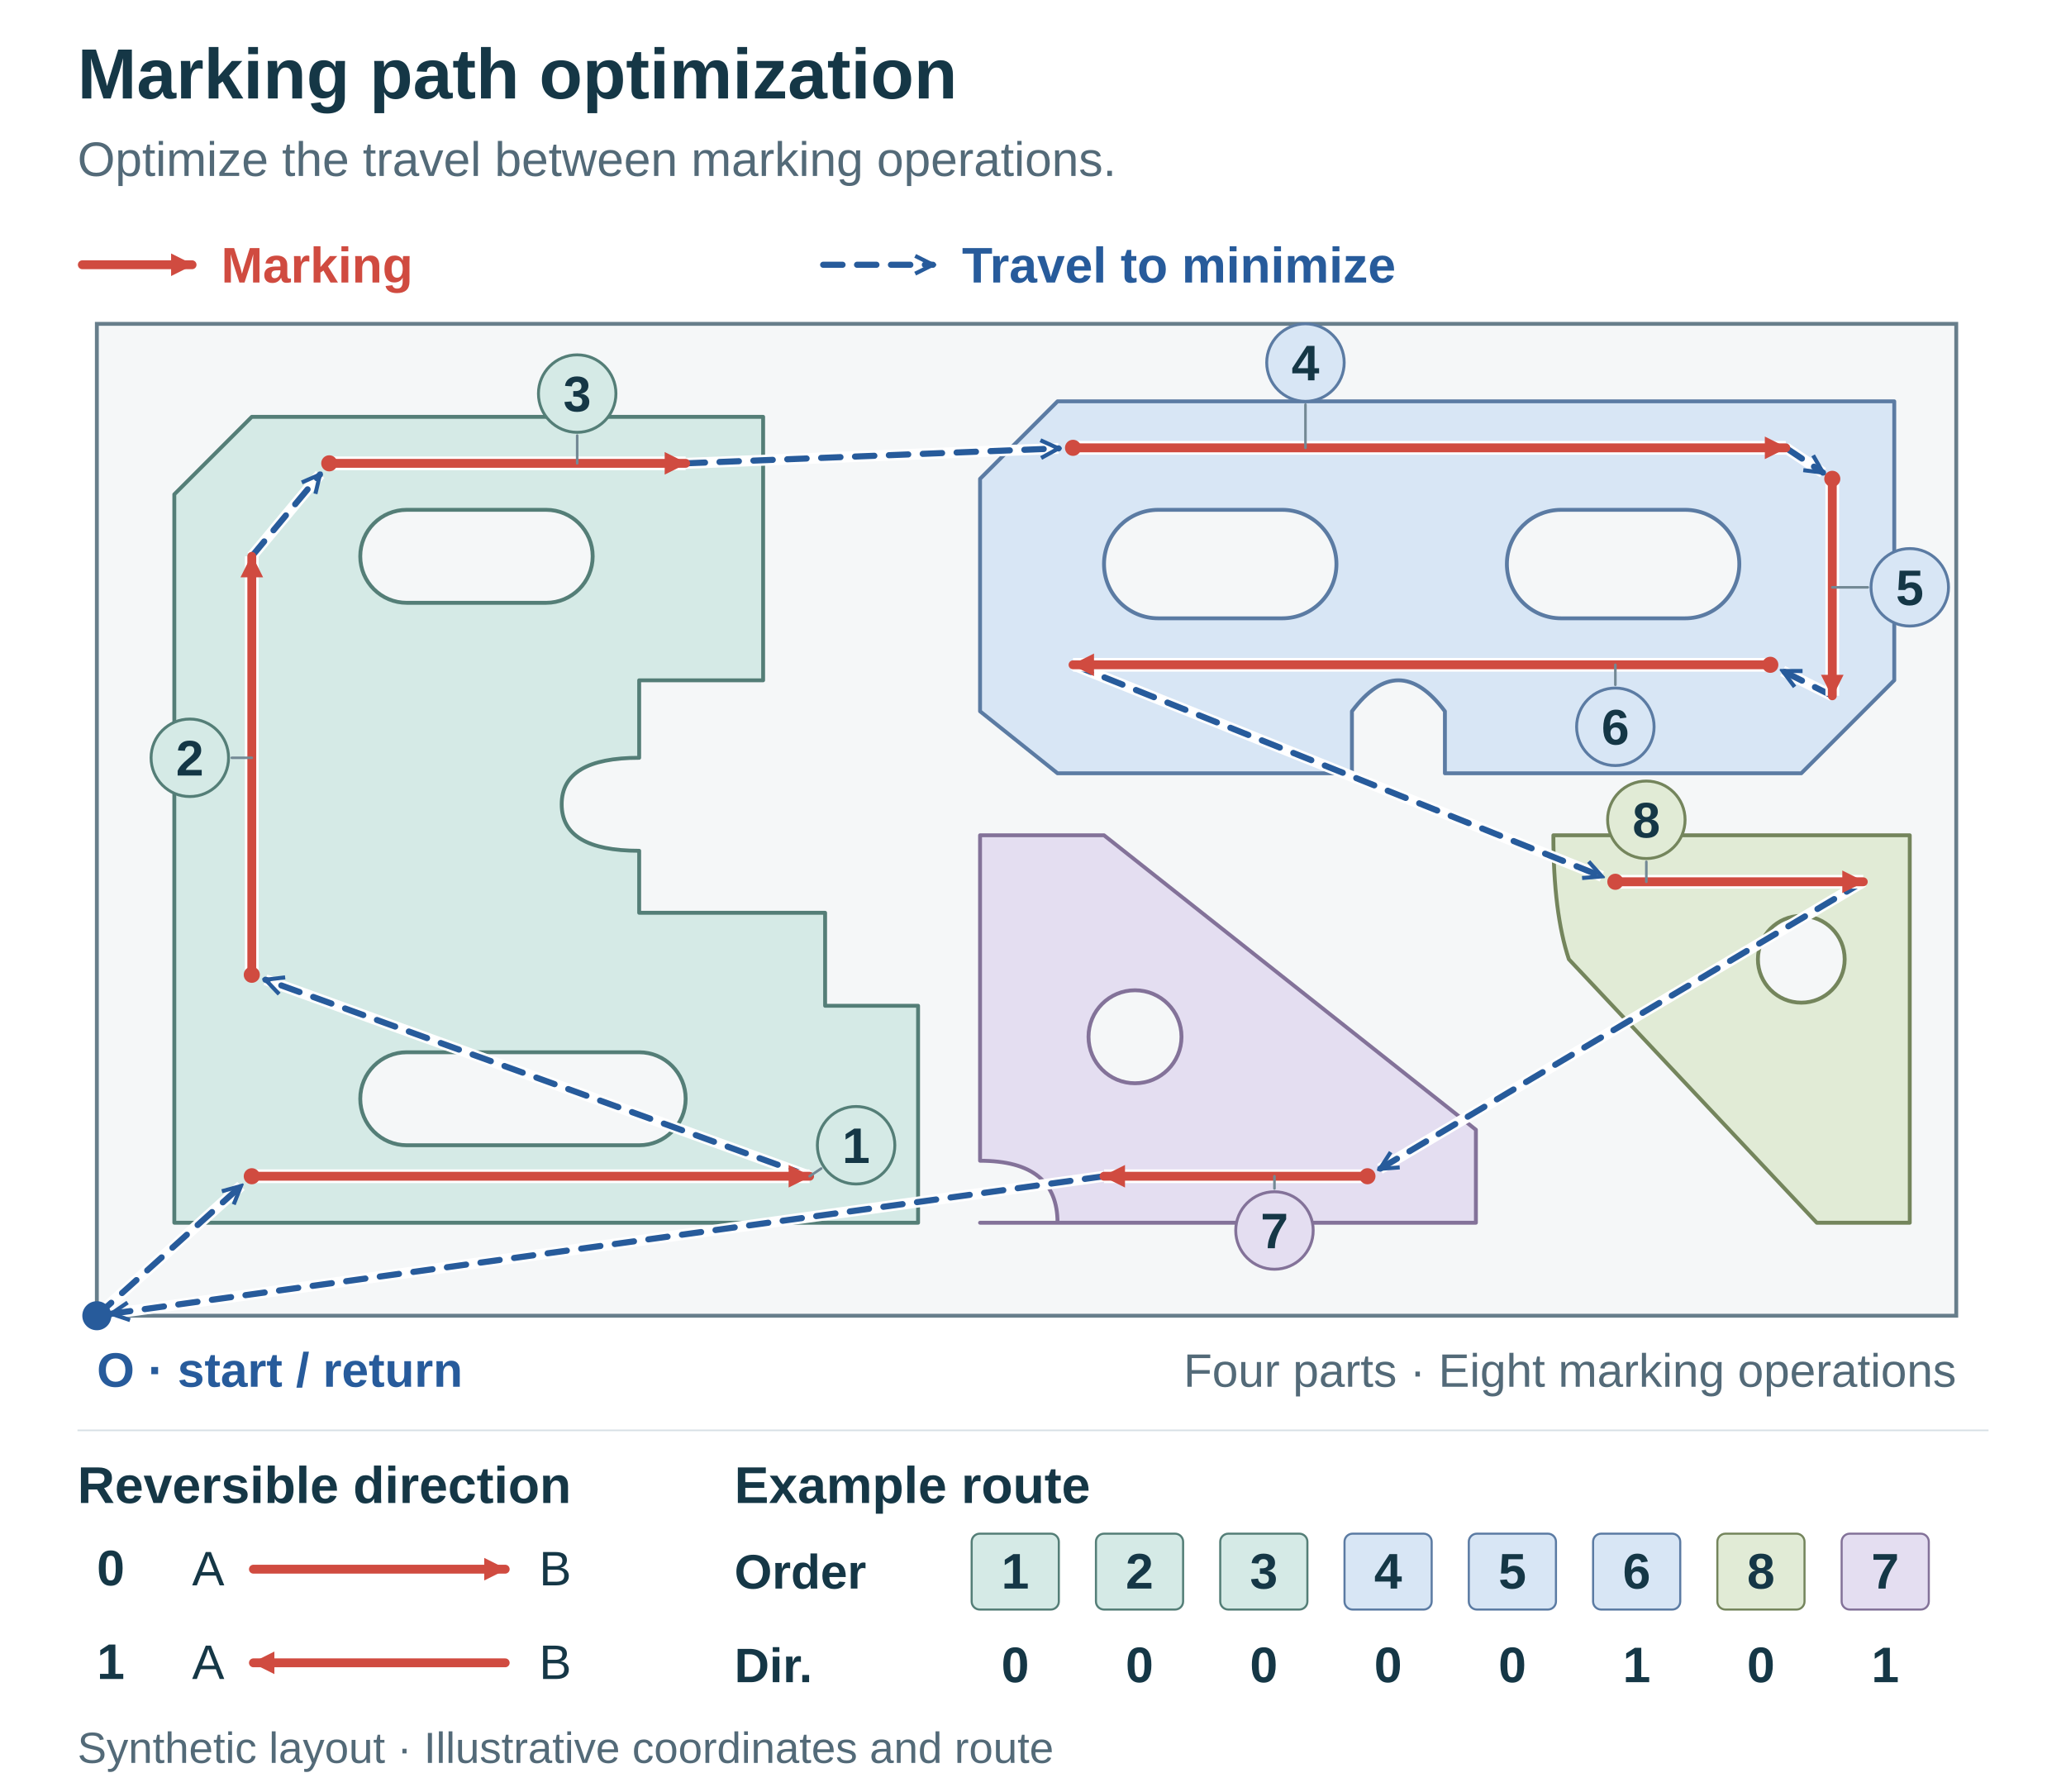
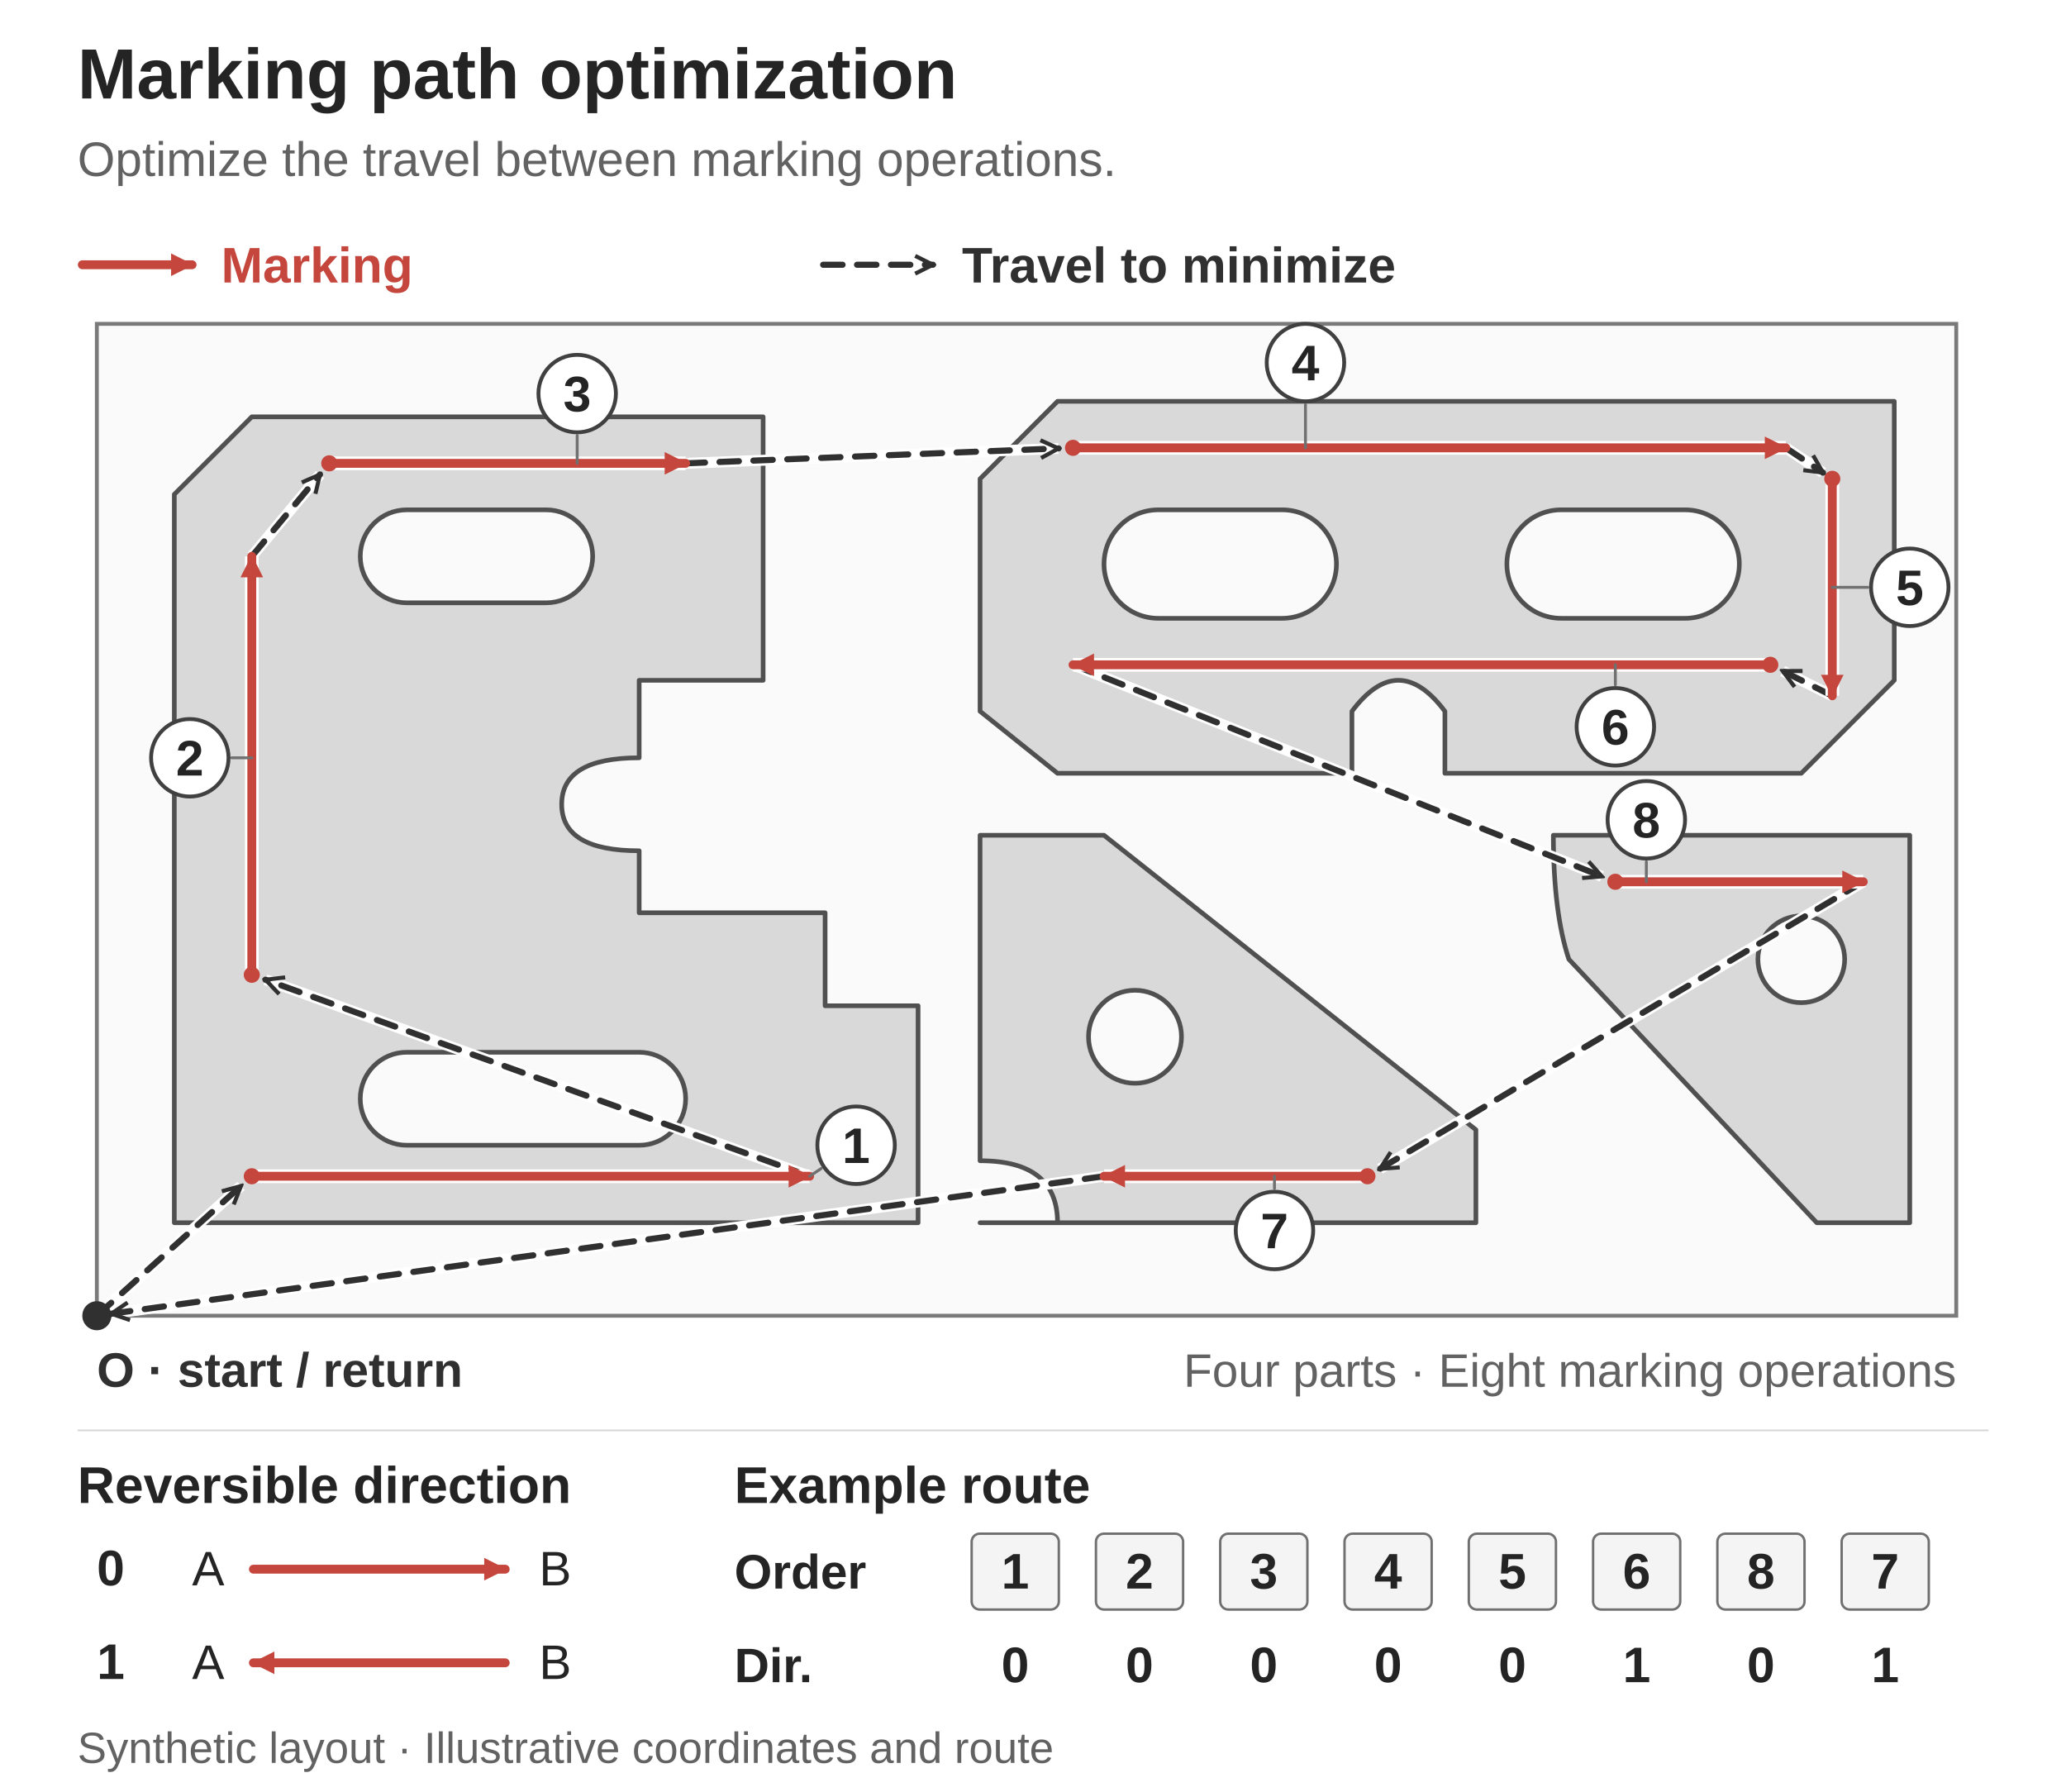
<svg xmlns="http://www.w3.org/2000/svg" width="1280" height="1110" viewBox="0 0 1280 1110" role="img" aria-labelledby="title desc">
  <defs>
    <marker id="travel_arrow" markerWidth="15" markerHeight="15" refX="13" refY="7.5" orient="auto" markerUnits="userSpaceOnUse">
-       <path d="M2,2 L13,7.5 L2,13" fill="none" stroke="#275b9b" stroke-width="2.5" />
+       <path d="M2,2 L13,7.5 L2,13" fill="none" stroke="#303030" stroke-width="2.5" />
    </marker>
    <marker id="mark_arrow" markerWidth="16" markerHeight="16" refX="14" refY="8" orient="auto" markerUnits="userSpaceOnUse">
-       <path d="M1,1 L15,8 L1,15 Z" fill="#d04b40" />
+       <path d="M1,1 L15,8 L1,15 Z" fill="#c5463d" />
    </marker>
  </defs>
  <rect width="1280" height="1110" fill="#fff" />
  <g font-family="Arial, Helvetica, sans-serif">
-     <text x="48" y="61" font-size="44" fill="#153746" font-weight="bold" text-anchor="start">Marking path optimization</text>
-     <text x="48" y="109" font-size="30" fill="#536a78" font-weight="normal" text-anchor="start">Optimize the travel between marking operations.</text>
-     <line x1="51.00" y1="164.00" x2="119.00" y2="164.00" stroke="#d04b40" stroke-width="5.5" stroke-linecap="round" marker-end="url(#mark_arrow)" />
-     <text x="137" y="175" font-size="31" fill="#d04b40" font-weight="bold" text-anchor="start">Marking</text>
-     <line x1="510.00" y1="164.00" x2="578.00" y2="164.00" stroke="#275b9b" stroke-width="3.8" stroke-linecap="round" marker-end="url(#travel_arrow)" stroke-dasharray="12 9" />
-     <text x="596" y="175" font-size="31" fill="#275b9b" font-weight="bold" text-anchor="start">Travel to minimize</text>
-     <rect x="60" y="200.6" width="1152" height="614.4" fill="#f5f7f8" stroke="#677e8b" stroke-width="2.4" />
-     <path d="M5,6 L53,6 L53,20 L47,20 L47,26 L35,26 L35,30 Q30,30 30,33 Q30,36 35,36 L35,41 L43,41 L43,58 L10,58 L5,53 Z M20,46 L29,46 A3,3 0 0 1 29,52 L20,52 A3,3 0 0 1 20,46 Z M20,11 L35,11 A3,3 0 0 1 35,17 L20,17 A3,3 0 0 1 20,11 Z" transform="translate(60 815) scale(9.6 -9.6)" fill="#d5eae6" fill-rule="evenodd" stroke="#547e77" stroke-width="0.25" stroke-linejoin="round" />
-     <path d="M57,39 L62,35 L81,35 L81,39 Q84,43 87,39 L87,35 L110,35 L116,41 L116,59 L62,59 L57,54 Z M68.5,45 L76.5,45 A3.5,3.5 0 0 1 76.5,52 L68.5,52 A3.5,3.5 0 0 1 68.5,45 Z M94.5,45 L102.5,45 A3.5,3.5 0 0 1 102.5,52 L94.5,52 A3.5,3.5 0 0 1 94.5,45 Z" transform="translate(60 815) scale(9.6 -9.6)" fill="#d8e6f5" fill-rule="evenodd" stroke="#5b7ba3" stroke-width="0.25" stroke-linejoin="round" />
-     <path d="M57,6 L89,6 L89,12 L65,31 L57,31 L57,10 Q62,10 62,6 Z M70,18 A3,3 0 1 0 64,18 A3,3 0 1 0 70,18 Z" transform="translate(60 815) scale(9.6 -9.6)" fill="#e4def1" fill-rule="evenodd" stroke="#837299" stroke-width="0.25" stroke-linejoin="round" />
-     <path d="M94,31 L117,31 L117,6 L111,6 L95,23 Q94,26 94,31 Z M112.8,23 A2.8,2.8 0 1 0 107.2,23 A2.8,2.8 0 1 0 112.8,23 Z" transform="translate(60 815) scale(9.6 -9.6)" fill="#e1ebd6" fill-rule="evenodd" stroke="#74855c" stroke-width="0.25" stroke-linejoin="round" />
+     <text x="48" y="61" font-size="44" fill="#242424" font-weight="bold" text-anchor="start">Marking path optimization</text>
+     <text x="48" y="109" font-size="30" fill="#626262" font-weight="normal" text-anchor="start">Optimize the travel between marking operations.</text>
+     <line x1="51.00" y1="164.00" x2="119.00" y2="164.00" stroke="#c5463d" stroke-width="5.5" stroke-linecap="round" marker-end="url(#mark_arrow)" />
+     <text x="137" y="175" font-size="31" fill="#c5463d" font-weight="bold" text-anchor="start">Marking</text>
+     <line x1="510.00" y1="164.00" x2="578.00" y2="164.00" stroke="#303030" stroke-width="3.8" stroke-linecap="round" marker-end="url(#travel_arrow)" stroke-dasharray="12 9" />
+     <text x="596" y="175" font-size="31" fill="#303030" font-weight="bold" text-anchor="start">Travel to minimize</text>
+     <rect x="60" y="200.6" width="1152" height="614.4" fill="#fafafa" stroke="#7a7a7a" stroke-width="2.4" />
+     <path d="M5,6 L53,6 L53,20 L47,20 L47,26 L35,26 L35,30 Q30,30 30,33 Q30,36 35,36 L35,41 L43,41 L43,58 L10,58 L5,53 Z M20,46 L29,46 A3,3 0 0 1 29,52 L20,52 A3,3 0 0 1 20,46 Z M20,11 L35,11 A3,3 0 0 1 35,17 L20,17 A3,3 0 0 1 20,11 Z" transform="translate(60 815) scale(9.6 -9.6)" fill="#d9d9d9" fill-rule="evenodd" stroke="#505050" stroke-width="0.30" stroke-linejoin="round" />
+     <path d="M57,39 L62,35 L81,35 L81,39 Q84,43 87,39 L87,35 L110,35 L116,41 L116,59 L62,59 L57,54 Z M68.5,45 L76.5,45 A3.5,3.5 0 0 1 76.5,52 L68.5,52 A3.5,3.5 0 0 1 68.5,45 Z M94.5,45 L102.5,45 A3.5,3.5 0 0 1 102.5,52 L94.5,52 A3.5,3.5 0 0 1 94.5,45 Z" transform="translate(60 815) scale(9.6 -9.6)" fill="#d9d9d9" fill-rule="evenodd" stroke="#505050" stroke-width="0.30" stroke-linejoin="round" />
+     <path d="M57,6 L89,6 L89,12 L65,31 L57,31 L57,10 Q62,10 62,6 Z M70,18 A3,3 0 1 0 64,18 A3,3 0 1 0 70,18 Z" transform="translate(60 815) scale(9.6 -9.6)" fill="#d9d9d9" fill-rule="evenodd" stroke="#505050" stroke-width="0.30" stroke-linejoin="round" />
+     <path d="M94,31 L117,31 L117,6 L111,6 L95,23 Q94,26 94,31 Z M112.8,23 A2.8,2.8 0 1 0 107.2,23 A2.8,2.8 0 1 0 112.8,23 Z" transform="translate(60 815) scale(9.6 -9.6)" fill="#d9d9d9" fill-rule="evenodd" stroke="#505050" stroke-width="0.30" stroke-linejoin="round" />
    <line x1="60.00" y1="815.00" x2="149.31" y2="734.62" stroke="#fff" stroke-width="6.8" />
-     <line x1="60.00" y1="815.00" x2="149.31" y2="734.62" stroke="#275b9b" stroke-width="3.8" stroke-linecap="round" marker-end="url(#travel_arrow)" stroke-dasharray="12 9" data-travel-leg="0" />
+     <line x1="60.00" y1="815.00" x2="149.31" y2="734.62" stroke="#303030" stroke-width="3.8" stroke-linecap="round" marker-end="url(#travel_arrow)" stroke-dasharray="12 9" data-travel-leg="0" />
    <line x1="501.60" y1="728.60" x2="164.46" y2="606.86" stroke="#fff" stroke-width="6.8" />
-     <line x1="501.60" y1="728.60" x2="164.46" y2="606.86" stroke="#275b9b" stroke-width="3.8" stroke-linecap="round" marker-end="url(#travel_arrow)" stroke-dasharray="12 9" data-travel-leg="1" />
+     <line x1="501.60" y1="728.60" x2="164.46" y2="606.86" stroke="#303030" stroke-width="3.8" stroke-linecap="round" marker-end="url(#travel_arrow)" stroke-dasharray="12 9" data-travel-leg="1" />
    <line x1="156.00" y1="344.60" x2="198.24" y2="293.91" stroke="#fff" stroke-width="6.8" />
-     <line x1="156.00" y1="344.60" x2="198.24" y2="293.91" stroke="#275b9b" stroke-width="3.8" stroke-linecap="round" marker-end="url(#travel_arrow)" stroke-dasharray="12 9" data-travel-leg="2" />
+     <line x1="156.00" y1="344.60" x2="198.24" y2="293.91" stroke="#303030" stroke-width="3.8" stroke-linecap="round" marker-end="url(#travel_arrow)" stroke-dasharray="12 9" data-travel-leg="2" />
    <line x1="424.80" y1="287.00" x2="655.81" y2="277.76" stroke="#fff" stroke-width="6.8" />
-     <line x1="424.80" y1="287.00" x2="655.81" y2="277.76" stroke="#275b9b" stroke-width="3.8" stroke-linecap="round" marker-end="url(#travel_arrow)" stroke-dasharray="12 9" data-travel-leg="3" />
+     <line x1="424.80" y1="287.00" x2="655.81" y2="277.76" stroke="#303030" stroke-width="3.8" stroke-linecap="round" marker-end="url(#travel_arrow)" stroke-dasharray="12 9" data-travel-leg="3" />
    <line x1="1106.40" y1="277.40" x2="1129.44" y2="292.76" stroke="#fff" stroke-width="6.8" />
-     <line x1="1106.40" y1="277.40" x2="1129.44" y2="292.76" stroke="#275b9b" stroke-width="3.8" stroke-linecap="round" marker-end="url(#travel_arrow)" stroke-dasharray="12 9" data-travel-leg="4" />
+     <line x1="1106.40" y1="277.40" x2="1129.44" y2="292.76" stroke="#303030" stroke-width="3.8" stroke-linecap="round" marker-end="url(#travel_arrow)" stroke-dasharray="12 9" data-travel-leg="4" />
    <line x1="1135.20" y1="431.00" x2="1104.48" y2="415.64" stroke="#fff" stroke-width="6.8" />
-     <line x1="1135.20" y1="431.00" x2="1104.48" y2="415.64" stroke="#275b9b" stroke-width="3.8" stroke-linecap="round" marker-end="url(#travel_arrow)" stroke-dasharray="12 9" data-travel-leg="5" />
+     <line x1="1135.20" y1="431.00" x2="1104.48" y2="415.64" stroke="#303030" stroke-width="3.8" stroke-linecap="round" marker-end="url(#travel_arrow)" stroke-dasharray="12 9" data-travel-leg="5" />
    <line x1="664.80" y1="411.80" x2="992.44" y2="542.86" stroke="#fff" stroke-width="6.8" />
-     <line x1="664.80" y1="411.80" x2="992.44" y2="542.86" stroke="#275b9b" stroke-width="3.8" stroke-linecap="round" marker-end="url(#travel_arrow)" stroke-dasharray="12 9" data-travel-leg="6" />
+     <line x1="664.80" y1="411.80" x2="992.44" y2="542.86" stroke="#303030" stroke-width="3.8" stroke-linecap="round" marker-end="url(#travel_arrow)" stroke-dasharray="12 9" data-travel-leg="6" />
    <line x1="1154.40" y1="546.20" x2="854.94" y2="724.01" stroke="#fff" stroke-width="6.8" />
-     <line x1="1154.40" y1="546.20" x2="854.94" y2="724.01" stroke="#275b9b" stroke-width="3.8" stroke-linecap="round" marker-end="url(#travel_arrow)" stroke-dasharray="12 9" data-travel-leg="7" />
+     <line x1="1154.40" y1="546.20" x2="854.94" y2="724.01" stroke="#303030" stroke-width="3.8" stroke-linecap="round" marker-end="url(#travel_arrow)" stroke-dasharray="12 9" data-travel-leg="7" />
    <line x1="684.00" y1="728.60" x2="68.91" y2="813.77" stroke="#fff" stroke-width="6.8" />
-     <line x1="684.00" y1="728.60" x2="68.91" y2="813.77" stroke="#275b9b" stroke-width="3.8" stroke-linecap="round" marker-end="url(#travel_arrow)" stroke-dasharray="12 9" data-travel-leg="8" />
+     <line x1="684.00" y1="728.60" x2="68.91" y2="813.77" stroke="#303030" stroke-width="3.8" stroke-linecap="round" marker-end="url(#travel_arrow)" stroke-dasharray="12 9" data-travel-leg="8" />
    <line x1="156.00" y1="728.60" x2="501.60" y2="728.60" stroke="#fff" stroke-width="8.5" />
-     <line x1="156.00" y1="728.60" x2="501.60" y2="728.60" stroke="#d04b40" stroke-width="5.5" stroke-linecap="round" marker-end="url(#mark_arrow)" data-marking-operation="0" />
-     <circle cx="156.0" cy="728.6" r="5" fill="#d04b40" />
-     <line x1="508.77" y1="723.82" x2="501.60" y2="728.60" stroke="#738995" stroke-width="1.6" stroke-linecap="round" />
-     <circle cx="530.4" cy="709.4" r="24" fill="#d5eae6" stroke="#547e77" stroke-width="1.8" />
-     <text x="530.4" y="720.4" font-size="31" fill="#153746" font-weight="bold" text-anchor="middle">1</text>
+     <line x1="156.00" y1="728.60" x2="501.60" y2="728.60" stroke="#c5463d" stroke-width="5.5" stroke-linecap="round" marker-end="url(#mark_arrow)" data-marking-operation="0" />
+     <circle cx="156.0" cy="728.6" r="5" fill="#c5463d" />
+     <line x1="508.77" y1="723.82" x2="501.60" y2="728.60" stroke="#707070" stroke-width="1.8" stroke-linecap="round" />
+     <circle cx="530.4" cy="709.4" r="24" fill="#fff" stroke="#404040" stroke-width="2.4" />
+     <text x="530.4" y="720.4" font-size="31" fill="#242424" font-weight="bold" text-anchor="middle">1</text>
    <line x1="156.00" y1="603.80" x2="156.00" y2="344.60" stroke="#fff" stroke-width="8.5" />
-     <line x1="156.00" y1="603.80" x2="156.00" y2="344.60" stroke="#d04b40" stroke-width="5.5" stroke-linecap="round" marker-end="url(#mark_arrow)" data-marking-operation="1" />
-     <circle cx="156.0" cy="603.8" r="5" fill="#d04b40" />
-     <line x1="143.60" y1="469.40" x2="156.00" y2="469.40" stroke="#738995" stroke-width="1.6" stroke-linecap="round" />
-     <circle cx="117.6" cy="469.4" r="24" fill="#d5eae6" stroke="#547e77" stroke-width="1.8" />
-     <text x="117.6" y="480.4" font-size="31" fill="#153746" font-weight="bold" text-anchor="middle">2</text>
+     <line x1="156.00" y1="603.80" x2="156.00" y2="344.60" stroke="#c5463d" stroke-width="5.5" stroke-linecap="round" marker-end="url(#mark_arrow)" data-marking-operation="1" />
+     <circle cx="156.0" cy="603.8" r="5" fill="#c5463d" />
+     <line x1="143.60" y1="469.40" x2="156.00" y2="469.40" stroke="#707070" stroke-width="1.8" stroke-linecap="round" />
+     <circle cx="117.6" cy="469.4" r="24" fill="#fff" stroke="#404040" stroke-width="2.4" />
+     <text x="117.6" y="480.4" font-size="31" fill="#242424" font-weight="bold" text-anchor="middle">2</text>
    <line x1="204.00" y1="287.00" x2="424.80" y2="287.00" stroke="#fff" stroke-width="8.5" />
-     <line x1="204.00" y1="287.00" x2="424.80" y2="287.00" stroke="#d04b40" stroke-width="5.5" stroke-linecap="round" marker-end="url(#mark_arrow)" data-marking-operation="2" />
-     <circle cx="204.0" cy="287.0" r="5" fill="#d04b40" />
-     <line x1="357.60" y1="269.80" x2="357.60" y2="287.00" stroke="#738995" stroke-width="1.6" stroke-linecap="round" />
-     <circle cx="357.6" cy="243.8" r="24" fill="#d5eae6" stroke="#547e77" stroke-width="1.8" />
-     <text x="357.6" y="254.8" font-size="31" fill="#153746" font-weight="bold" text-anchor="middle">3</text>
+     <line x1="204.00" y1="287.00" x2="424.80" y2="287.00" stroke="#c5463d" stroke-width="5.5" stroke-linecap="round" marker-end="url(#mark_arrow)" data-marking-operation="2" />
+     <circle cx="204.0" cy="287.0" r="5" fill="#c5463d" />
+     <line x1="357.60" y1="269.80" x2="357.60" y2="287.00" stroke="#707070" stroke-width="1.8" stroke-linecap="round" />
+     <circle cx="357.6" cy="243.8" r="24" fill="#fff" stroke="#404040" stroke-width="2.4" />
+     <text x="357.6" y="254.8" font-size="31" fill="#242424" font-weight="bold" text-anchor="middle">3</text>
    <line x1="664.80" y1="277.40" x2="1106.40" y2="277.40" stroke="#fff" stroke-width="8.5" />
-     <line x1="664.80" y1="277.40" x2="1106.40" y2="277.40" stroke="#d04b40" stroke-width="5.5" stroke-linecap="round" marker-end="url(#mark_arrow)" data-marking-operation="3" />
-     <circle cx="664.8" cy="277.4" r="5" fill="#d04b40" />
-     <line x1="808.80" y1="250.60" x2="808.80" y2="277.40" stroke="#738995" stroke-width="1.6" stroke-linecap="round" />
-     <circle cx="808.8" cy="224.6" r="24" fill="#d8e6f5" stroke="#5b7ba3" stroke-width="1.8" />
-     <text x="808.8" y="235.6" font-size="31" fill="#153746" font-weight="bold" text-anchor="middle">4</text>
+     <line x1="664.80" y1="277.40" x2="1106.40" y2="277.40" stroke="#c5463d" stroke-width="5.5" stroke-linecap="round" marker-end="url(#mark_arrow)" data-marking-operation="3" />
+     <circle cx="664.8" cy="277.4" r="5" fill="#c5463d" />
+     <line x1="808.80" y1="250.60" x2="808.80" y2="277.40" stroke="#707070" stroke-width="1.8" stroke-linecap="round" />
+     <circle cx="808.8" cy="224.6" r="24" fill="#fff" stroke="#404040" stroke-width="2.4" />
+     <text x="808.8" y="235.6" font-size="31" fill="#242424" font-weight="bold" text-anchor="middle">4</text>
    <line x1="1135.20" y1="296.60" x2="1135.20" y2="431.00" stroke="#fff" stroke-width="8.5" />
-     <line x1="1135.20" y1="296.60" x2="1135.20" y2="431.00" stroke="#d04b40" stroke-width="5.5" stroke-linecap="round" marker-end="url(#mark_arrow)" data-marking-operation="4" />
-     <circle cx="1135.2" cy="296.6" r="5" fill="#d04b40" />
-     <line x1="1157.20" y1="363.80" x2="1135.20" y2="363.80" stroke="#738995" stroke-width="1.6" stroke-linecap="round" />
-     <circle cx="1183.2" cy="363.8" r="24" fill="#d8e6f5" stroke="#5b7ba3" stroke-width="1.8" />
-     <text x="1183.2" y="374.8" font-size="31" fill="#153746" font-weight="bold" text-anchor="middle">5</text>
+     <line x1="1135.20" y1="296.60" x2="1135.20" y2="431.00" stroke="#c5463d" stroke-width="5.5" stroke-linecap="round" marker-end="url(#mark_arrow)" data-marking-operation="4" />
+     <circle cx="1135.2" cy="296.6" r="5" fill="#c5463d" />
+     <line x1="1157.20" y1="363.80" x2="1135.20" y2="363.80" stroke="#707070" stroke-width="1.8" stroke-linecap="round" />
+     <circle cx="1183.2" cy="363.8" r="24" fill="#fff" stroke="#404040" stroke-width="2.4" />
+     <text x="1183.2" y="374.8" font-size="31" fill="#242424" font-weight="bold" text-anchor="middle">5</text>
    <line x1="1096.80" y1="411.80" x2="664.80" y2="411.80" stroke="#fff" stroke-width="8.5" />
-     <line x1="1096.80" y1="411.80" x2="664.80" y2="411.80" stroke="#d04b40" stroke-width="5.5" stroke-linecap="round" marker-end="url(#mark_arrow)" data-marking-operation="5" />
-     <circle cx="1096.8" cy="411.8" r="5" fill="#d04b40" />
-     <line x1="1000.80" y1="424.20" x2="1000.80" y2="411.80" stroke="#738995" stroke-width="1.6" stroke-linecap="round" />
-     <circle cx="1000.8" cy="450.2" r="24" fill="#d8e6f5" stroke="#5b7ba3" stroke-width="1.8" />
-     <text x="1000.8" y="461.2" font-size="31" fill="#153746" font-weight="bold" text-anchor="middle">6</text>
+     <line x1="1096.80" y1="411.80" x2="664.80" y2="411.80" stroke="#c5463d" stroke-width="5.5" stroke-linecap="round" marker-end="url(#mark_arrow)" data-marking-operation="5" />
+     <circle cx="1096.8" cy="411.8" r="5" fill="#c5463d" />
+     <line x1="1000.80" y1="424.20" x2="1000.80" y2="411.80" stroke="#707070" stroke-width="1.8" stroke-linecap="round" />
+     <circle cx="1000.8" cy="450.2" r="24" fill="#fff" stroke="#404040" stroke-width="2.4" />
+     <text x="1000.8" y="461.2" font-size="31" fill="#242424" font-weight="bold" text-anchor="middle">6</text>
    <line x1="1000.80" y1="546.20" x2="1154.40" y2="546.20" stroke="#fff" stroke-width="8.5" />
-     <line x1="1000.80" y1="546.20" x2="1154.40" y2="546.20" stroke="#d04b40" stroke-width="5.5" stroke-linecap="round" marker-end="url(#mark_arrow)" data-marking-operation="7" />
-     <circle cx="1000.8" cy="546.2" r="5" fill="#d04b40" />
-     <line x1="1020.00" y1="533.80" x2="1020.00" y2="546.20" stroke="#738995" stroke-width="1.6" stroke-linecap="round" />
-     <circle cx="1020.0" cy="507.8" r="24" fill="#e1ebd6" stroke="#74855c" stroke-width="1.8" />
-     <text x="1020.0" y="518.8" font-size="31" fill="#153746" font-weight="bold" text-anchor="middle">8</text>
+     <line x1="1000.80" y1="546.20" x2="1154.40" y2="546.20" stroke="#c5463d" stroke-width="5.5" stroke-linecap="round" marker-end="url(#mark_arrow)" data-marking-operation="7" />
+     <circle cx="1000.8" cy="546.2" r="5" fill="#c5463d" />
+     <line x1="1020.00" y1="533.80" x2="1020.00" y2="546.20" stroke="#707070" stroke-width="1.8" stroke-linecap="round" />
+     <circle cx="1020.0" cy="507.8" r="24" fill="#fff" stroke="#404040" stroke-width="2.4" />
+     <text x="1020.0" y="518.8" font-size="31" fill="#242424" font-weight="bold" text-anchor="middle">8</text>
    <line x1="847.20" y1="728.60" x2="684.00" y2="728.60" stroke="#fff" stroke-width="8.5" />
-     <line x1="847.20" y1="728.60" x2="684.00" y2="728.60" stroke="#d04b40" stroke-width="5.5" stroke-linecap="round" marker-end="url(#mark_arrow)" data-marking-operation="6" />
-     <circle cx="847.2" cy="728.6" r="5" fill="#d04b40" />
-     <line x1="789.60" y1="736.20" x2="789.60" y2="728.60" stroke="#738995" stroke-width="1.6" stroke-linecap="round" />
-     <circle cx="789.6" cy="762.2" r="24" fill="#e4def1" stroke="#837299" stroke-width="1.8" />
-     <text x="789.6" y="773.2" font-size="31" fill="#153746" font-weight="bold" text-anchor="middle">7</text>
-     <circle cx="60.0" cy="815.0" r="9" fill="#275b9b" />
-     <text x="60" y="859" font-size="30" fill="#275b9b" font-weight="bold" text-anchor="start">O  ·  start / return</text>
-     <text x="1212" y="859" font-size="29" fill="#536a78" font-weight="normal" text-anchor="end">Four parts · Eight marking operations</text>
-     <line x1="48" y1="886" x2="1232" y2="886" stroke="#d7e0e5" />
-     <text x="48" y="931" font-size="32" fill="#153746" font-weight="bold" text-anchor="start">Reversible direction</text>
-     <text x="60" y="982" font-size="31" fill="#153746" font-weight="bold" text-anchor="start">0</text>
-     <text x="119" y="982" font-size="30" fill="#153746" font-weight="normal" text-anchor="start">A</text>
-     <text x="354" y="982" font-size="30" fill="#153746" font-weight="normal" text-anchor="end">B</text>
-     <line x1="157.00" y1="972.00" x2="313.00" y2="972.00" stroke="#d04b40" stroke-width="5.5" stroke-linecap="round" marker-end="url(#mark_arrow)" />
-     <text x="60" y="1040" font-size="31" fill="#153746" font-weight="bold" text-anchor="start">1</text>
-     <text x="119" y="1040" font-size="30" fill="#153746" font-weight="normal" text-anchor="start">A</text>
-     <text x="354" y="1040" font-size="30" fill="#153746" font-weight="normal" text-anchor="end">B</text>
-     <line x1="313.00" y1="1030.00" x2="157.00" y2="1030.00" stroke="#d04b40" stroke-width="5.5" stroke-linecap="round" marker-end="url(#mark_arrow)" />
-     <text x="455" y="931" font-size="32" fill="#153746" font-weight="bold" text-anchor="start">Example route</text>
-     <text x="455" y="984" font-size="30" fill="#153746" font-weight="bold" text-anchor="start">Order</text>
-     <text x="455" y="1042" font-size="30" fill="#153746" font-weight="bold" text-anchor="start">Dir.</text>
-     <rect x="602" y="950" width="54" height="47" rx="5" fill="#d5eae6" stroke="#547e77" stroke-width="1.3" />
-     <text x="629" y="984" font-size="31" fill="#153746" font-weight="bold" text-anchor="middle">1</text>
-     <text x="629" y="1042" font-size="31" fill="#153746" font-weight="bold" text-anchor="middle">0</text>
-     <rect x="679" y="950" width="54" height="47" rx="5" fill="#d5eae6" stroke="#547e77" stroke-width="1.3" />
-     <text x="706" y="984" font-size="31" fill="#153746" font-weight="bold" text-anchor="middle">2</text>
-     <text x="706" y="1042" font-size="31" fill="#153746" font-weight="bold" text-anchor="middle">0</text>
-     <rect x="756" y="950" width="54" height="47" rx="5" fill="#d5eae6" stroke="#547e77" stroke-width="1.3" />
-     <text x="783" y="984" font-size="31" fill="#153746" font-weight="bold" text-anchor="middle">3</text>
-     <text x="783" y="1042" font-size="31" fill="#153746" font-weight="bold" text-anchor="middle">0</text>
-     <rect x="833" y="950" width="54" height="47" rx="5" fill="#d8e6f5" stroke="#5b7ba3" stroke-width="1.3" />
-     <text x="860" y="984" font-size="31" fill="#153746" font-weight="bold" text-anchor="middle">4</text>
-     <text x="860" y="1042" font-size="31" fill="#153746" font-weight="bold" text-anchor="middle">0</text>
-     <rect x="910" y="950" width="54" height="47" rx="5" fill="#d8e6f5" stroke="#5b7ba3" stroke-width="1.3" />
-     <text x="937" y="984" font-size="31" fill="#153746" font-weight="bold" text-anchor="middle">5</text>
-     <text x="937" y="1042" font-size="31" fill="#153746" font-weight="bold" text-anchor="middle">0</text>
-     <rect x="987" y="950" width="54" height="47" rx="5" fill="#d8e6f5" stroke="#5b7ba3" stroke-width="1.3" />
-     <text x="1014" y="984" font-size="31" fill="#153746" font-weight="bold" text-anchor="middle">6</text>
-     <text x="1014" y="1042" font-size="31" fill="#153746" font-weight="bold" text-anchor="middle">1</text>
-     <rect x="1064" y="950" width="54" height="47" rx="5" fill="#e1ebd6" stroke="#74855c" stroke-width="1.3" />
-     <text x="1091" y="984" font-size="31" fill="#153746" font-weight="bold" text-anchor="middle">8</text>
-     <text x="1091" y="1042" font-size="31" fill="#153746" font-weight="bold" text-anchor="middle">0</text>
-     <rect x="1141" y="950" width="54" height="47" rx="5" fill="#e4def1" stroke="#837299" stroke-width="1.3" />
-     <text x="1168" y="984" font-size="31" fill="#153746" font-weight="bold" text-anchor="middle">7</text>
-     <text x="1168" y="1042" font-size="31" fill="#153746" font-weight="bold" text-anchor="middle">1</text>
-     <text x="48" y="1092" font-size="27" fill="#536a78" font-weight="normal" text-anchor="start">Synthetic layout · Illustrative coordinates and route</text>
+     <line x1="847.20" y1="728.60" x2="684.00" y2="728.60" stroke="#c5463d" stroke-width="5.5" stroke-linecap="round" marker-end="url(#mark_arrow)" data-marking-operation="6" />
+     <circle cx="847.2" cy="728.6" r="5" fill="#c5463d" />
+     <line x1="789.60" y1="736.20" x2="789.60" y2="728.60" stroke="#707070" stroke-width="1.8" stroke-linecap="round" />
+     <circle cx="789.6" cy="762.2" r="24" fill="#fff" stroke="#404040" stroke-width="2.4" />
+     <text x="789.6" y="773.2" font-size="31" fill="#242424" font-weight="bold" text-anchor="middle">7</text>
+     <circle cx="60.0" cy="815.0" r="9" fill="#303030" />
+     <text x="60" y="859" font-size="30" fill="#303030" font-weight="bold" text-anchor="start">O  ·  start / return</text>
+     <text x="1212" y="859" font-size="29" fill="#626262" font-weight="normal" text-anchor="end">Four parts · Eight marking operations</text>
+     <line x1="48" y1="886" x2="1232" y2="886" stroke="#d5d5d5" />
+     <text x="48" y="931" font-size="32" fill="#242424" font-weight="bold" text-anchor="start">Reversible direction</text>
+     <text x="60" y="982" font-size="31" fill="#242424" font-weight="bold" text-anchor="start">0</text>
+     <text x="119" y="982" font-size="30" fill="#242424" font-weight="normal" text-anchor="start">A</text>
+     <text x="354" y="982" font-size="30" fill="#242424" font-weight="normal" text-anchor="end">B</text>
+     <line x1="157.00" y1="972.00" x2="313.00" y2="972.00" stroke="#c5463d" stroke-width="5.5" stroke-linecap="round" marker-end="url(#mark_arrow)" />
+     <text x="60" y="1040" font-size="31" fill="#242424" font-weight="bold" text-anchor="start">1</text>
+     <text x="119" y="1040" font-size="30" fill="#242424" font-weight="normal" text-anchor="start">A</text>
+     <text x="354" y="1040" font-size="30" fill="#242424" font-weight="normal" text-anchor="end">B</text>
+     <line x1="313.00" y1="1030.00" x2="157.00" y2="1030.00" stroke="#c5463d" stroke-width="5.5" stroke-linecap="round" marker-end="url(#mark_arrow)" />
+     <text x="455" y="931" font-size="32" fill="#242424" font-weight="bold" text-anchor="start">Example route</text>
+     <text x="455" y="984" font-size="30" fill="#242424" font-weight="bold" text-anchor="start">Order</text>
+     <text x="455" y="1042" font-size="30" fill="#242424" font-weight="bold" text-anchor="start">Dir.</text>
+     <rect x="602" y="950" width="54" height="47" rx="5" fill="#f4f4f4" stroke="#707070" stroke-width="1.5" />
+     <text x="629" y="984" font-size="31" fill="#242424" font-weight="bold" text-anchor="middle">1</text>
+     <text x="629" y="1042" font-size="31" fill="#242424" font-weight="bold" text-anchor="middle">0</text>
+     <rect x="679" y="950" width="54" height="47" rx="5" fill="#f4f4f4" stroke="#707070" stroke-width="1.5" />
+     <text x="706" y="984" font-size="31" fill="#242424" font-weight="bold" text-anchor="middle">2</text>
+     <text x="706" y="1042" font-size="31" fill="#242424" font-weight="bold" text-anchor="middle">0</text>
+     <rect x="756" y="950" width="54" height="47" rx="5" fill="#f4f4f4" stroke="#707070" stroke-width="1.5" />
+     <text x="783" y="984" font-size="31" fill="#242424" font-weight="bold" text-anchor="middle">3</text>
+     <text x="783" y="1042" font-size="31" fill="#242424" font-weight="bold" text-anchor="middle">0</text>
+     <rect x="833" y="950" width="54" height="47" rx="5" fill="#f4f4f4" stroke="#707070" stroke-width="1.5" />
+     <text x="860" y="984" font-size="31" fill="#242424" font-weight="bold" text-anchor="middle">4</text>
+     <text x="860" y="1042" font-size="31" fill="#242424" font-weight="bold" text-anchor="middle">0</text>
+     <rect x="910" y="950" width="54" height="47" rx="5" fill="#f4f4f4" stroke="#707070" stroke-width="1.5" />
+     <text x="937" y="984" font-size="31" fill="#242424" font-weight="bold" text-anchor="middle">5</text>
+     <text x="937" y="1042" font-size="31" fill="#242424" font-weight="bold" text-anchor="middle">0</text>
+     <rect x="987" y="950" width="54" height="47" rx="5" fill="#f4f4f4" stroke="#707070" stroke-width="1.5" />
+     <text x="1014" y="984" font-size="31" fill="#242424" font-weight="bold" text-anchor="middle">6</text>
+     <text x="1014" y="1042" font-size="31" fill="#242424" font-weight="bold" text-anchor="middle">1</text>
+     <rect x="1064" y="950" width="54" height="47" rx="5" fill="#f4f4f4" stroke="#707070" stroke-width="1.5" />
+     <text x="1091" y="984" font-size="31" fill="#242424" font-weight="bold" text-anchor="middle">8</text>
+     <text x="1091" y="1042" font-size="31" fill="#242424" font-weight="bold" text-anchor="middle">0</text>
+     <rect x="1141" y="950" width="54" height="47" rx="5" fill="#f4f4f4" stroke="#707070" stroke-width="1.5" />
+     <text x="1168" y="984" font-size="31" fill="#242424" font-weight="bold" text-anchor="middle">7</text>
+     <text x="1168" y="1042" font-size="31" fill="#242424" font-weight="bold" text-anchor="middle">1</text>
+     <text x="48" y="1092" font-size="27" fill="#626262" font-weight="normal" text-anchor="start">Synthetic layout · Illustrative coordinates and route</text>
  </g>
</svg>
